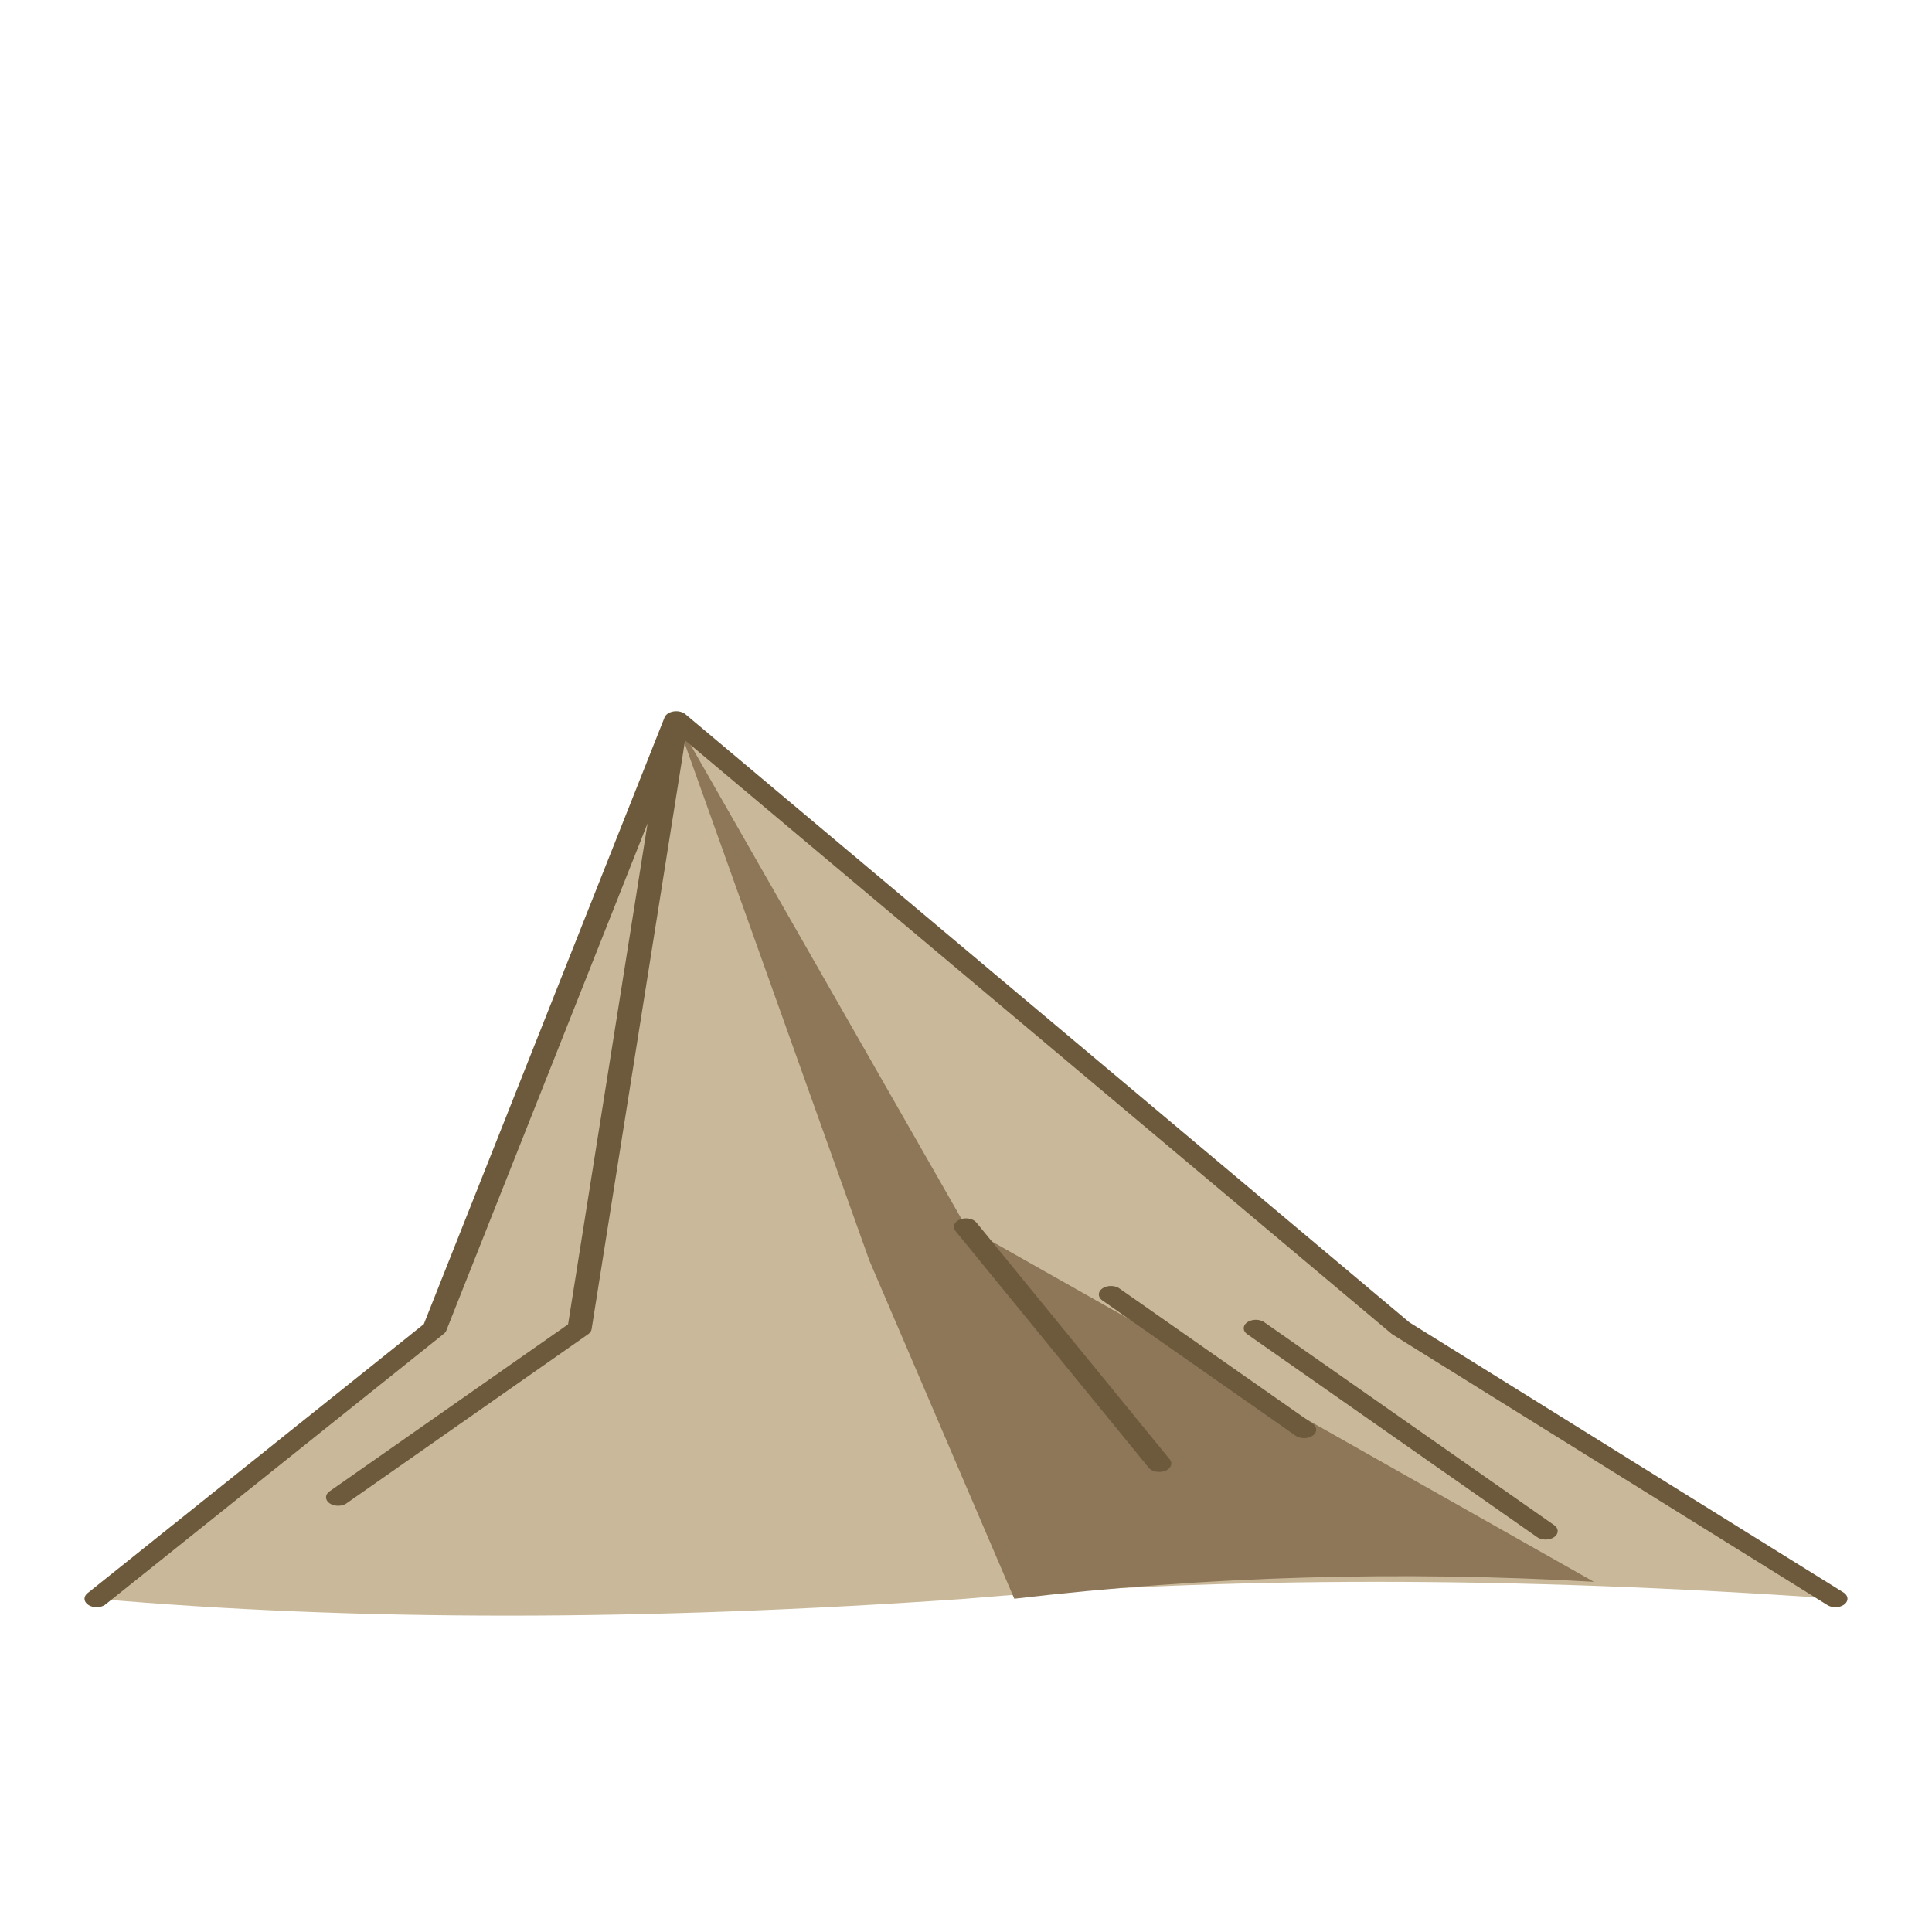
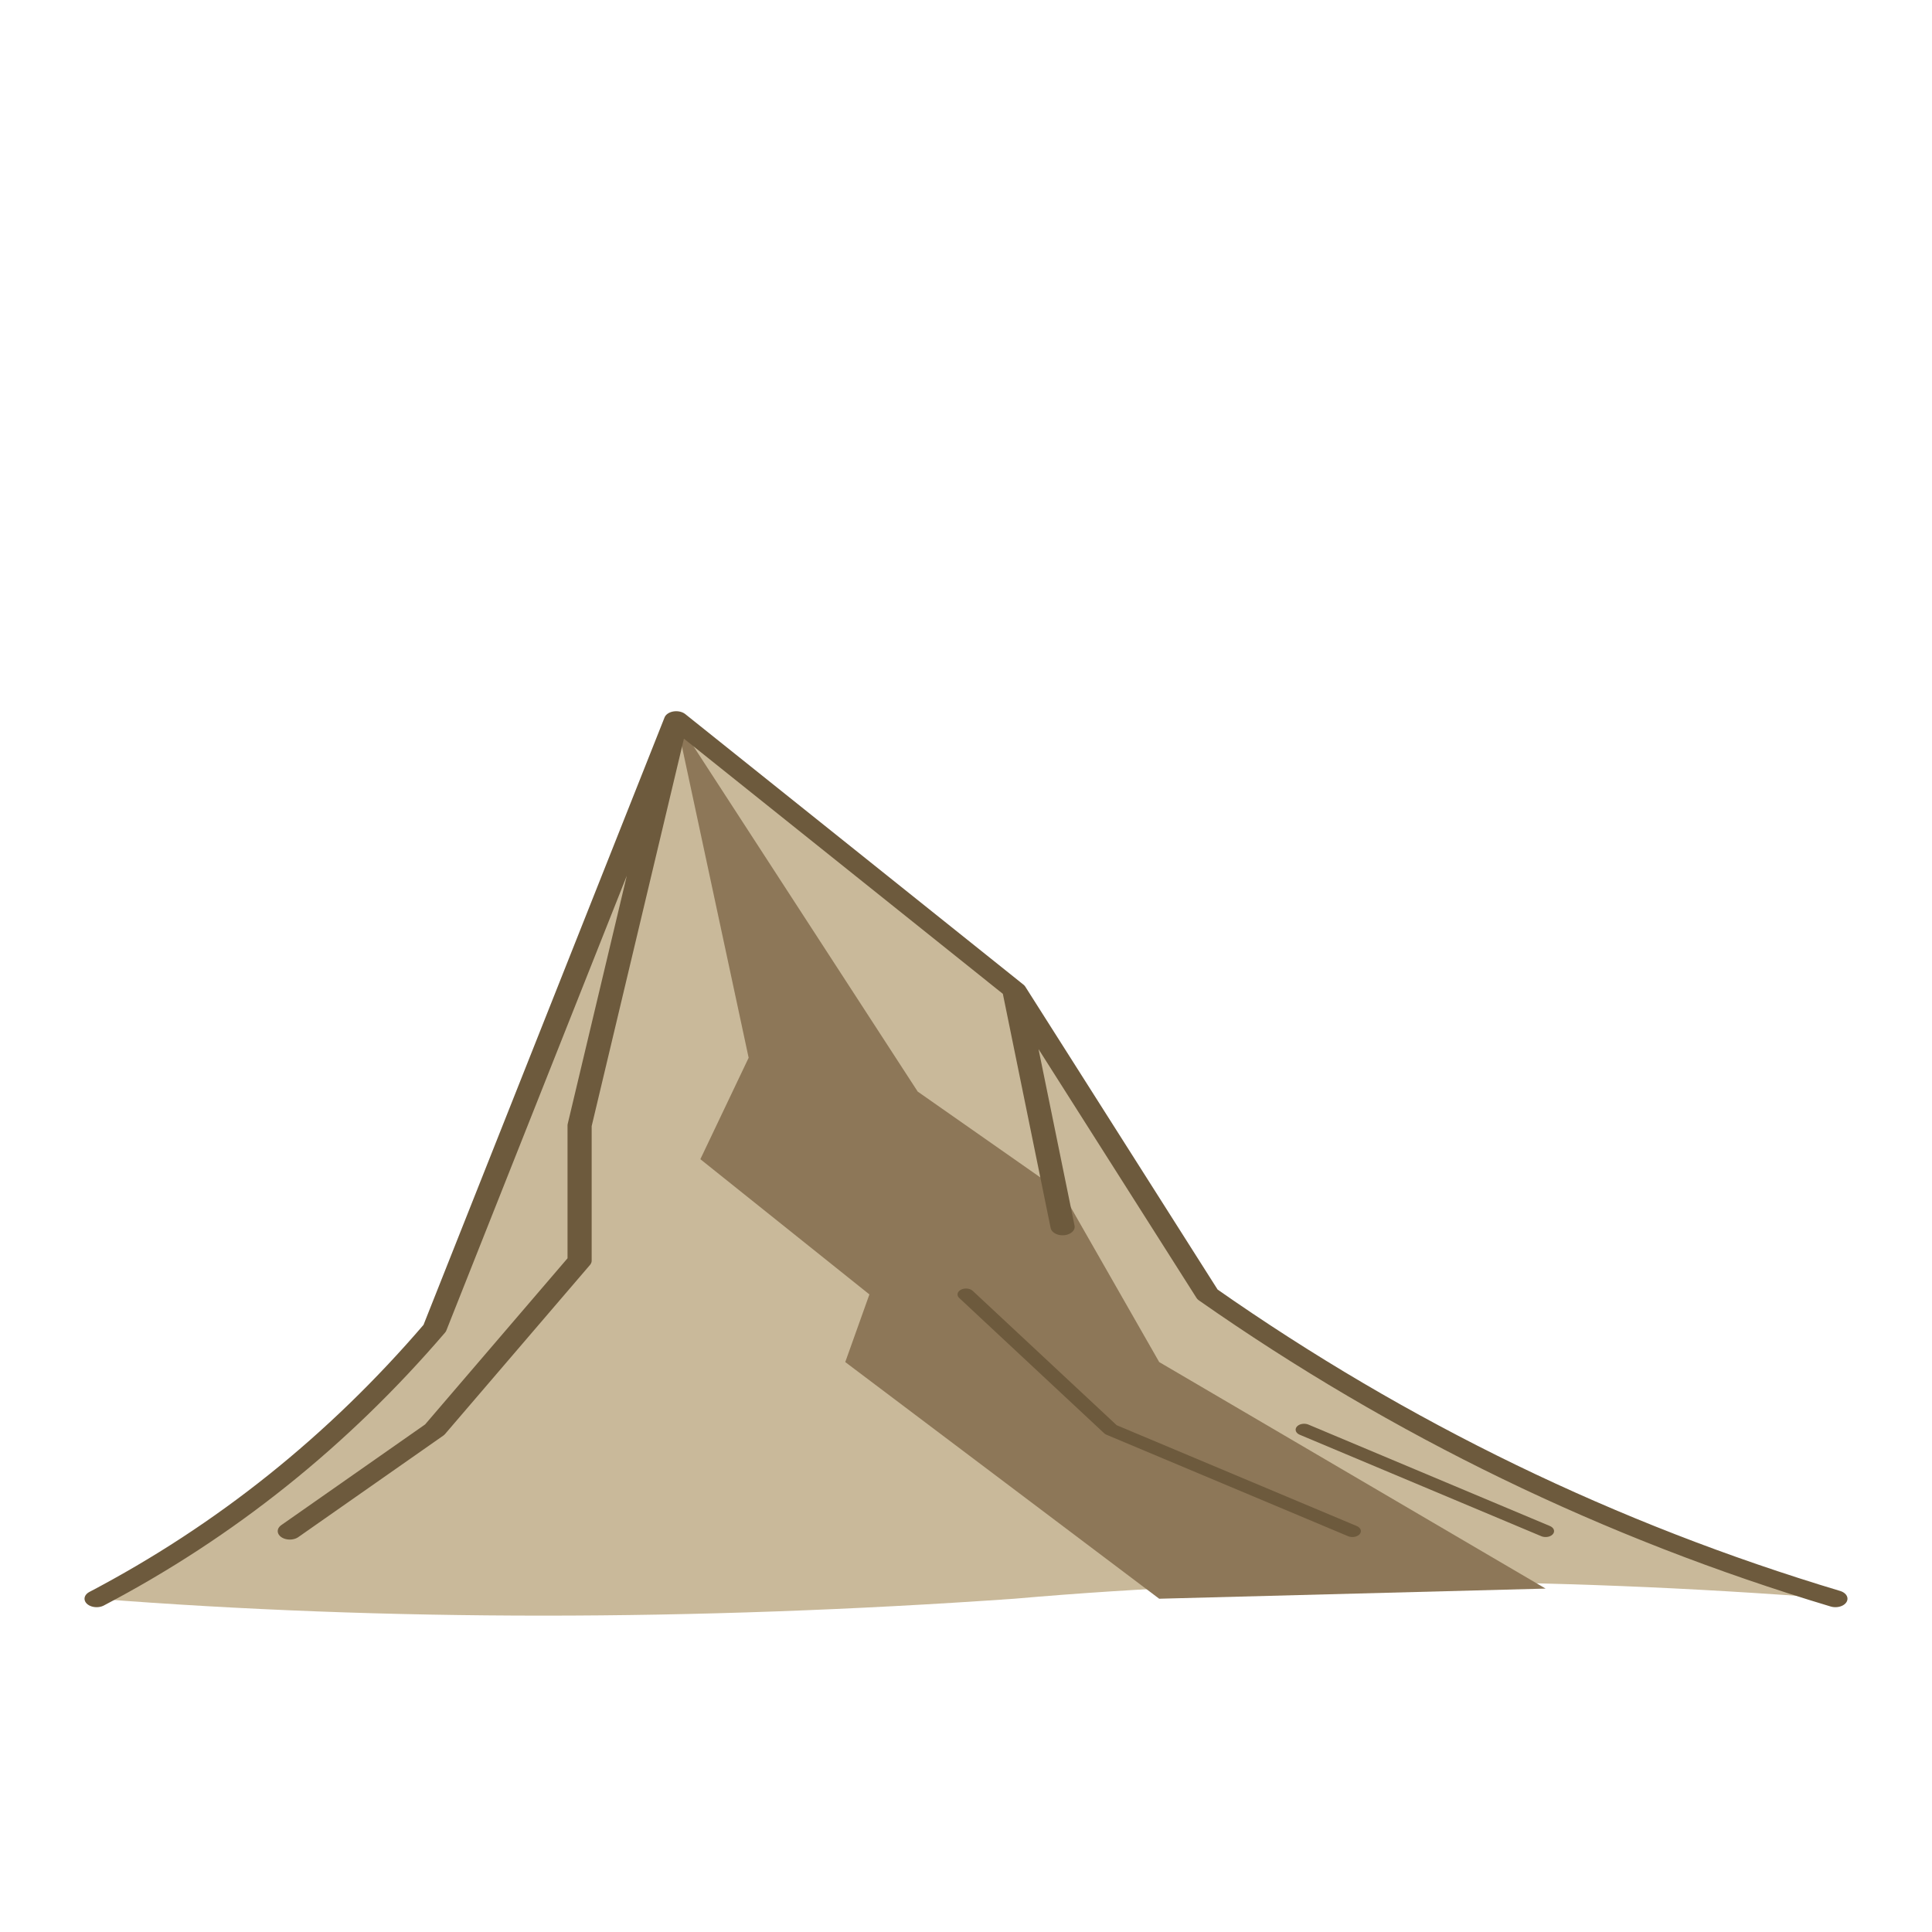
<svg xmlns="http://www.w3.org/2000/svg" viewBox="0 0 40 40">
-   <g transform="translate(0 10) scale(1 .7)" stroke="#6d5a3d" stroke-width=".65" stroke-linecap="round" stroke-linejoin="round">
-     <path d="M2 33L9 25L14 7L29 25L38 33Q28 32 20 33Q10 34 2 33Z" fill="#c9b99a" stroke="none" />
-     <path d="M14 7L20 22L33 32.5Q27 32 21 33L18 23Z" fill="#8d7758" stroke="none" />
-     <path d="M2 33L9 25L14 7L29 25L38 33M14 7L12 25L7 30M20 22L24 29M23 24L27 28M26 25L32 31" fill="none" stroke-width=".5" />
+   <g transform="translate(0 10) scale(1 .7)" stroke="#6d5a3d" stroke-width=".55" stroke-linecap="round" stroke-linejoin="round">
+     <path d="M2 33Q6 30 9 25L14 7L21 15L25 24Q31 30 38 33Q29 32 21 33Q11 34 2 33Z" fill="#c9b99a" stroke="none" />
+     <path d="M14 7L15.5 17L14.5 20L18 24L17.5 26L24 33L32 32.7L24 26L22 21L19 18Z" fill="#8d7758" stroke="none" />
+     <path d="M2 33Q6 30 9 25L14 7L21 15L25 24Q31 30 38 33M14 7L12 19L12 23L9 28L6 31M21 15L22 22" fill="none" stroke-width=".5" />
+     <path d="M20 24L23 28M23 28L28 31M27 28L32 31" fill="none" stroke-width=".35" />
  </g>
</svg>
